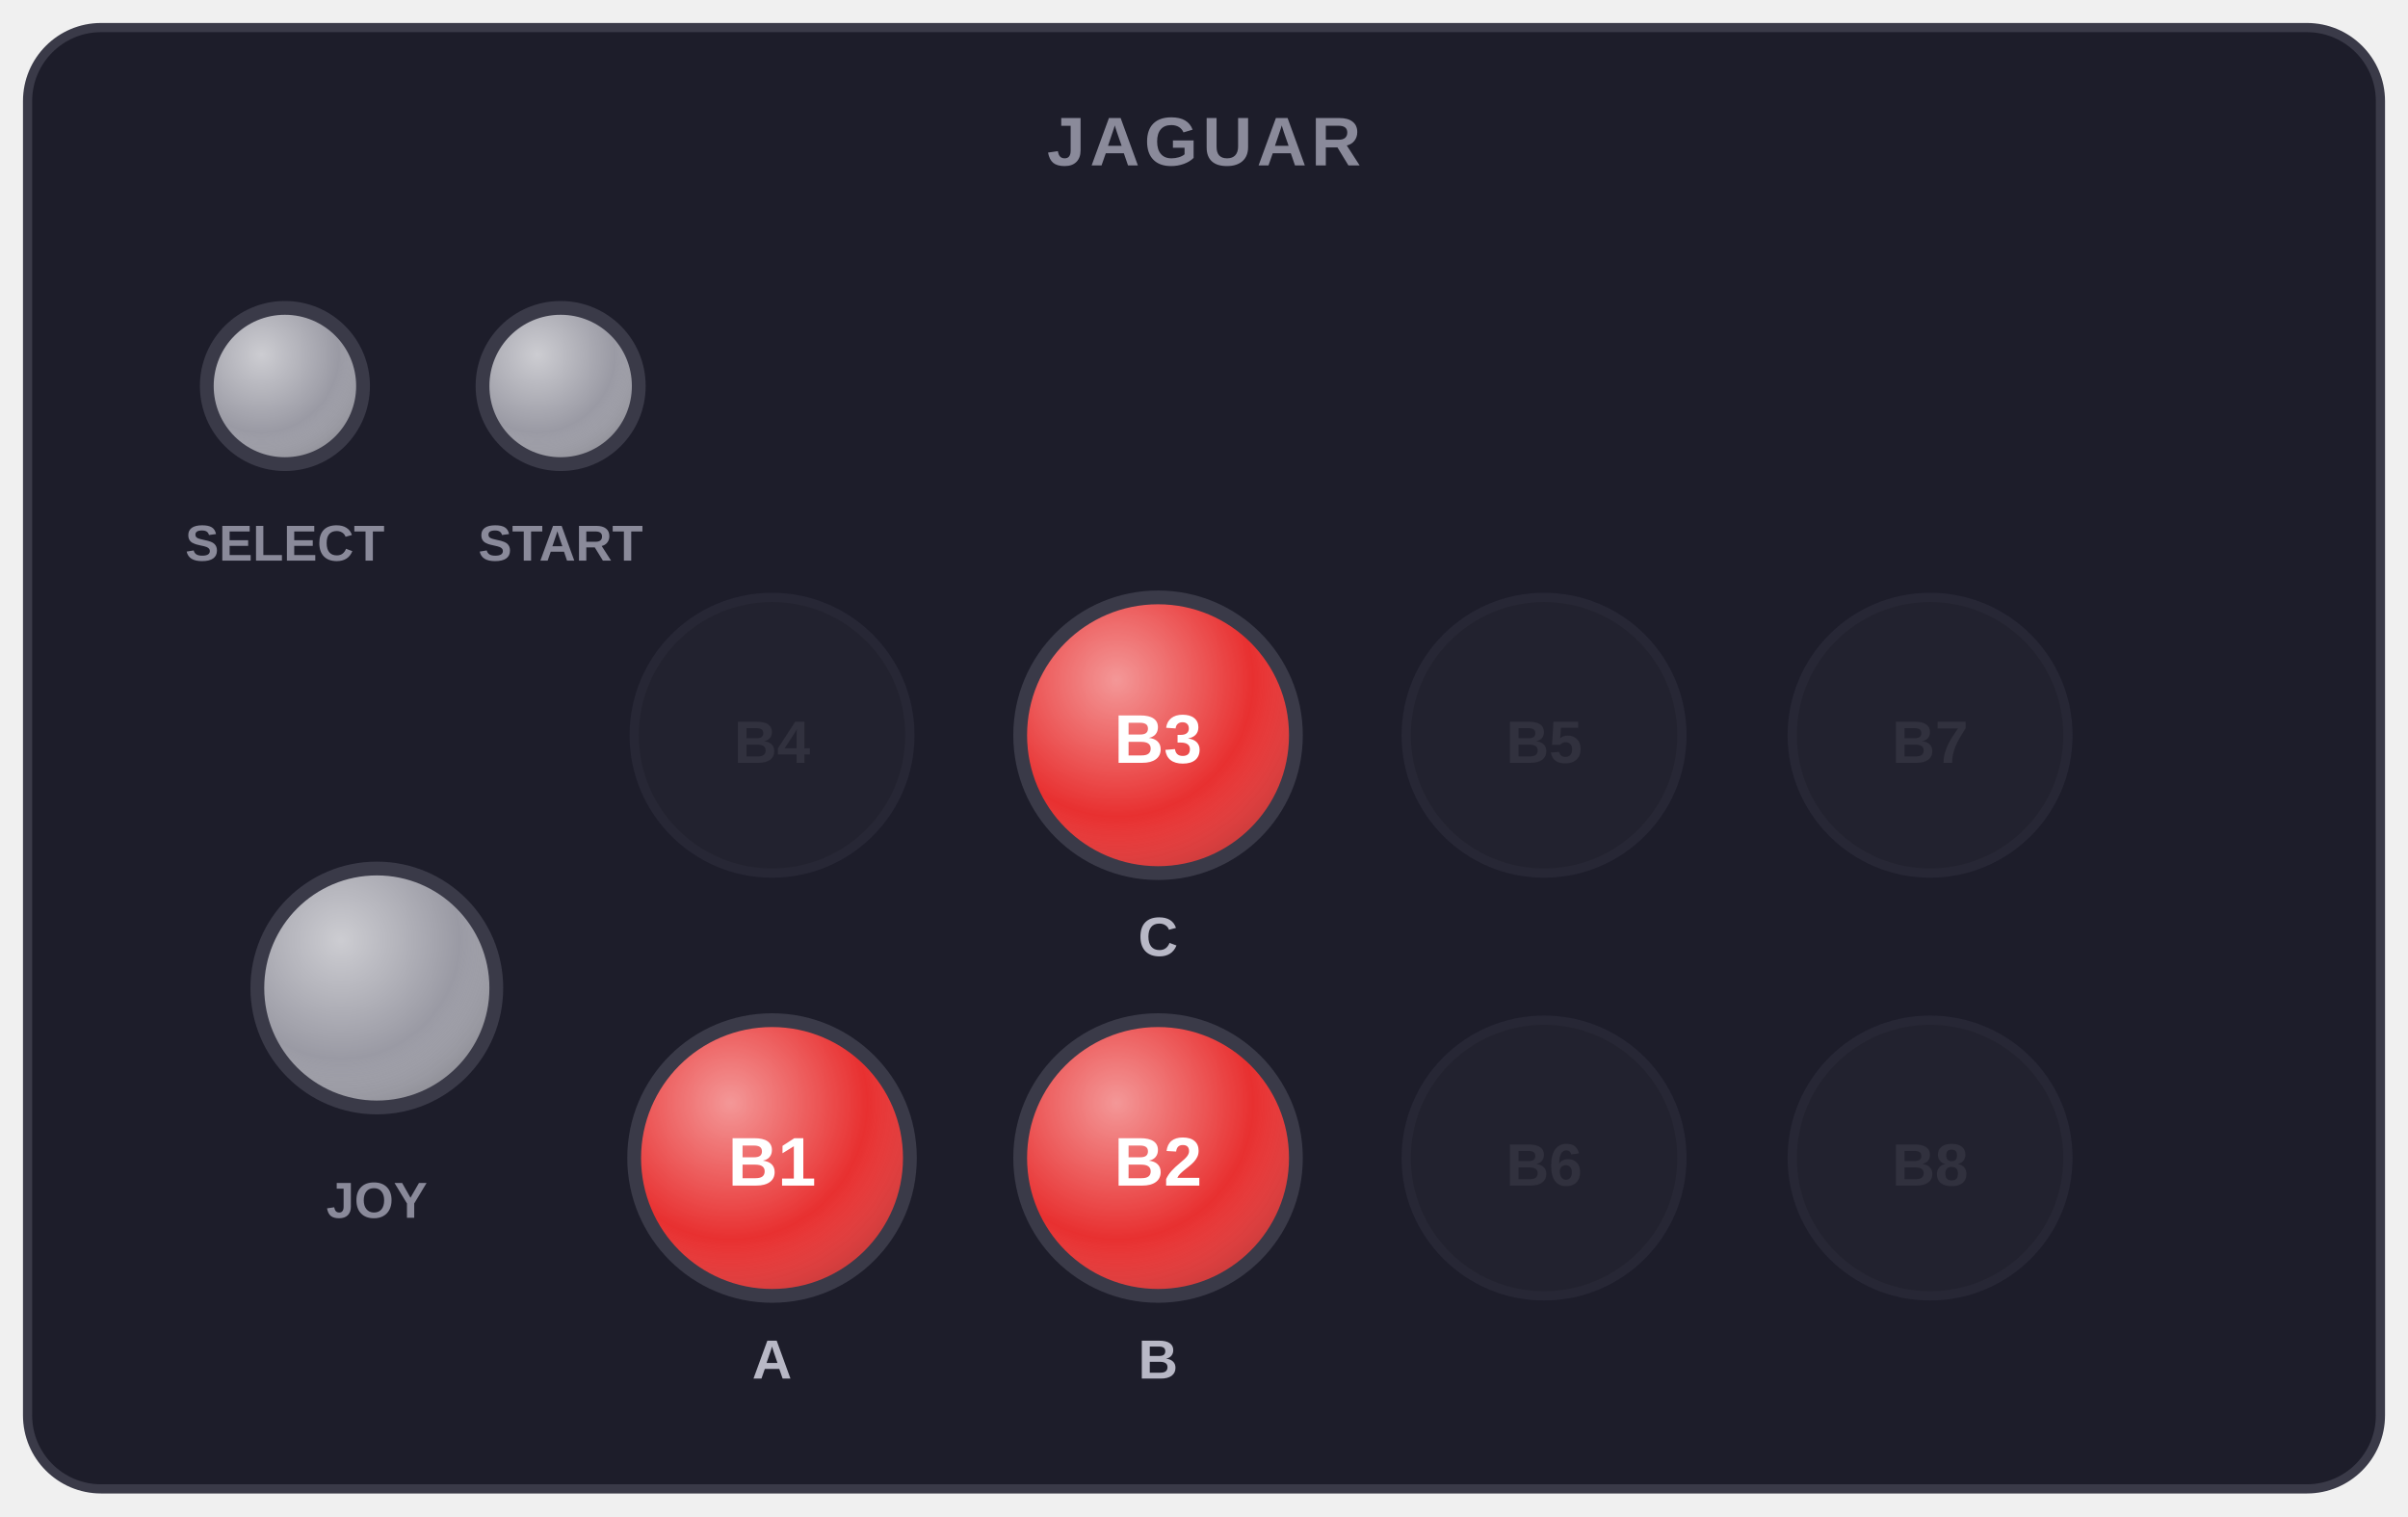
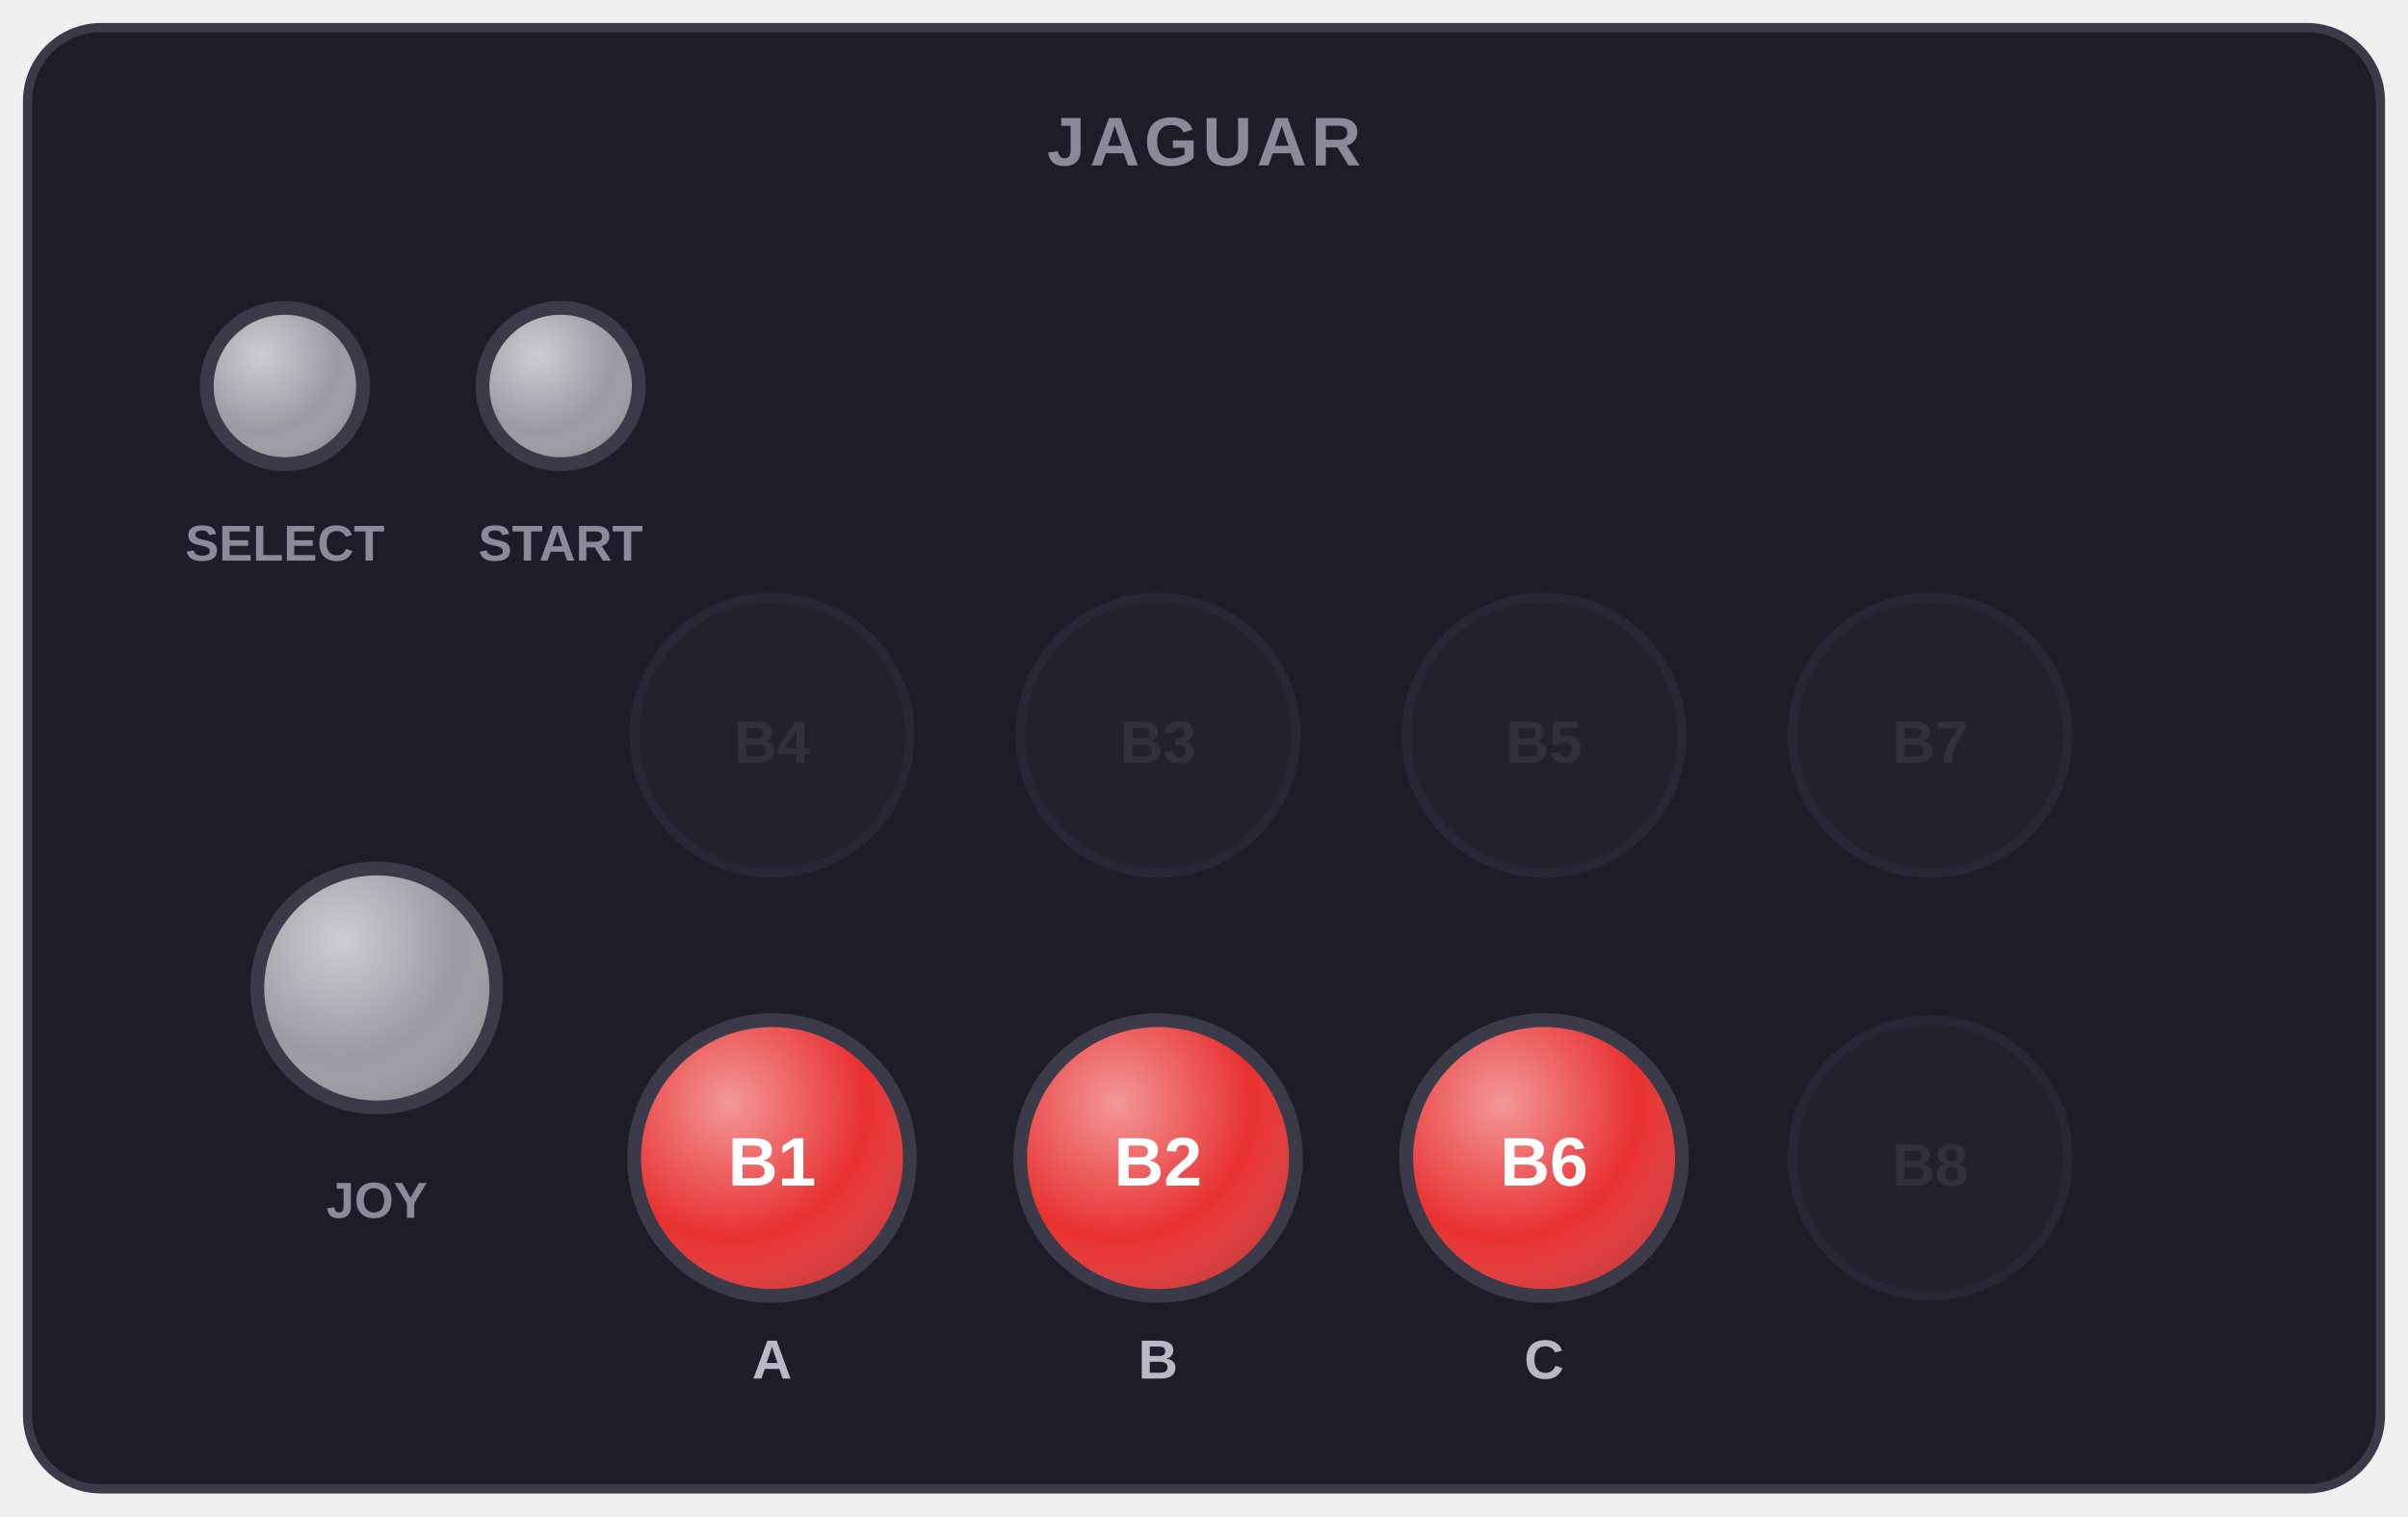
<svg xmlns="http://www.w3.org/2000/svg" viewBox="0 0 524 330" font-family="Segoe UI, Arial, sans-serif">
  <defs>
    <radialGradient id="dome" cx="0.35" cy="0.3" r="0.9">
      <stop offset="0" stop-color="#ffffff" stop-opacity="0.5" />
      <stop offset="0.55" stop-color="#ffffff" stop-opacity="0" />
      <stop offset="1" stop-color="#000000" stop-opacity="0.35" />
    </radialGradient>
  </defs>
  <rect x="6" y="6" width="512" height="318" rx="16" fill="#1d1d2a" stroke="#3a3a48" stroke-width="2" />
  <text x="262" y="36" text-anchor="middle" fill="#8a8a9a" font-size="15" font-weight="bold" letter-spacing="1">JAGUAR</text>
  <circle cx="62" cy="84" r="17" fill="#9a9aa4" />
  <circle cx="62" cy="84" r="17" fill="url(#dome)" />
  <circle cx="62" cy="84" r="17" fill="none" stroke="#3a3a48" stroke-width="3" />
  <text x="62" y="122" text-anchor="middle" fill="#8a8a9a" font-size="11" font-weight="bold">SELECT</text>
  <circle cx="122" cy="84" r="17" fill="#9a9aa4" />
  <circle cx="122" cy="84" r="17" fill="url(#dome)" />
  <circle cx="122" cy="84" r="17" fill="none" stroke="#3a3a48" stroke-width="3" />
  <text x="122" y="122" text-anchor="middle" fill="#8a8a9a" font-size="11" font-weight="bold">START</text>
  <circle cx="82" cy="215" r="26" fill="#9a9aa4" />
  <circle cx="82" cy="215" r="26" fill="url(#dome)" />
  <circle cx="82" cy="215" r="26" fill="none" stroke="#3a3a48" stroke-width="3" />
  <text x="82" y="265" text-anchor="middle" fill="#8a8a9a" font-size="11" font-weight="bold">JOY</text>
  <g opacity="0.18">
    <circle cx="168" cy="160" r="30" fill="#3a3a48" />
    <circle cx="168" cy="160" r="30" fill="none" stroke="#55556a" stroke-width="2" />
    <text x="168" y="166" text-anchor="middle" fill="#8a8a9a" font-size="13" font-weight="bold">B4</text>
  </g>
-   <circle cx="252" cy="160" r="30" fill="#e83030" />
-   <circle cx="252" cy="160" r="30" fill="url(#dome)" />
-   <circle cx="252" cy="160" r="30" fill="none" stroke="#3a3a48" stroke-width="3" />
-   <text x="252" y="166" text-anchor="middle" fill="#ffffff" font-size="15" font-weight="bold">B3</text>
-   <text x="252" y="208" text-anchor="middle" fill="#b8b8c6" font-size="12" font-weight="bold">C</text>
+   <g opacity="0.18">
+     <circle cx="252" cy="160" r="30" fill="#3a3a48" />
+     <circle cx="252" cy="160" r="30" fill="none" stroke="#55556a" stroke-width="2" />
+     <text x="252" y="166" text-anchor="middle" fill="#8a8a9a" font-size="13" font-weight="bold">B3</text>
+   </g>
  <g opacity="0.18">
    <circle cx="336" cy="160" r="30" fill="#3a3a48" />
    <circle cx="336" cy="160" r="30" fill="none" stroke="#55556a" stroke-width="2" />
    <text x="336" y="166" text-anchor="middle" fill="#8a8a9a" font-size="13" font-weight="bold">B5</text>
  </g>
  <g opacity="0.18">
    <circle cx="420" cy="160" r="30" fill="#3a3a48" />
    <circle cx="420" cy="160" r="30" fill="none" stroke="#55556a" stroke-width="2" />
    <text x="420" y="166" text-anchor="middle" fill="#8a8a9a" font-size="13" font-weight="bold">B7</text>
  </g>
  <circle cx="168" cy="252" r="30" fill="#e83030" />
  <circle cx="168" cy="252" r="30" fill="url(#dome)" />
  <circle cx="168" cy="252" r="30" fill="none" stroke="#3a3a48" stroke-width="3" />
  <text x="168" y="258" text-anchor="middle" fill="#ffffff" font-size="15" font-weight="bold">B1</text>
  <text x="168" y="300" text-anchor="middle" fill="#b8b8c6" font-size="12" font-weight="bold">A</text>
  <circle cx="252" cy="252" r="30" fill="#e83030" />
  <circle cx="252" cy="252" r="30" fill="url(#dome)" />
  <circle cx="252" cy="252" r="30" fill="none" stroke="#3a3a48" stroke-width="3" />
  <text x="252" y="258" text-anchor="middle" fill="#ffffff" font-size="15" font-weight="bold">B2</text>
  <text x="252" y="300" text-anchor="middle" fill="#b8b8c6" font-size="12" font-weight="bold">B</text>
-   <g opacity="0.18">
-     <circle cx="336" cy="252" r="30" fill="#3a3a48" />
-     <circle cx="336" cy="252" r="30" fill="none" stroke="#55556a" stroke-width="2" />
-     <text x="336" y="258" text-anchor="middle" fill="#8a8a9a" font-size="13" font-weight="bold">B6</text>
-   </g>
+   <circle cx="336" cy="252" r="30" fill="#e83030" />
+   <circle cx="336" cy="252" r="30" fill="url(#dome)" />
+   <circle cx="336" cy="252" r="30" fill="none" stroke="#3a3a48" stroke-width="3" />
+   <text x="336" y="258" text-anchor="middle" fill="#ffffff" font-size="15" font-weight="bold">B6</text>
+   <text x="336" y="300" text-anchor="middle" fill="#b8b8c6" font-size="12" font-weight="bold">C</text>
  <g opacity="0.18">
    <circle cx="420" cy="252" r="30" fill="#3a3a48" />
    <circle cx="420" cy="252" r="30" fill="none" stroke="#55556a" stroke-width="2" />
    <text x="420" y="258" text-anchor="middle" fill="#8a8a9a" font-size="13" font-weight="bold">B8</text>
  </g>
</svg>
